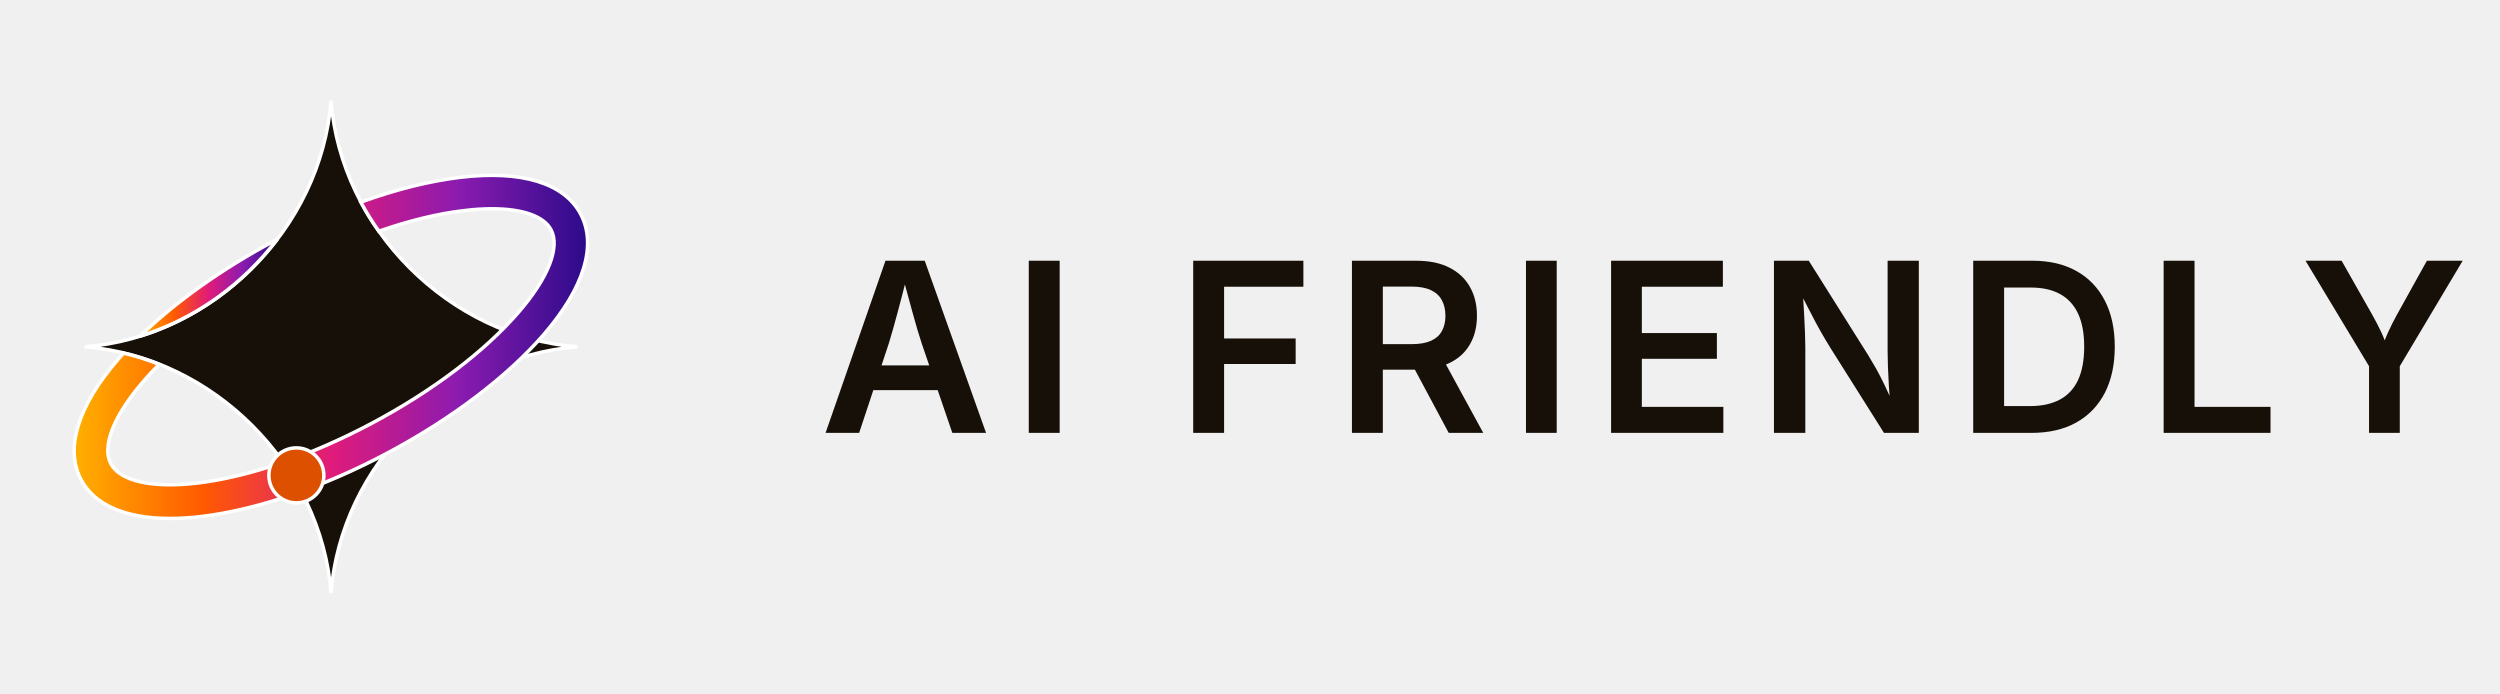
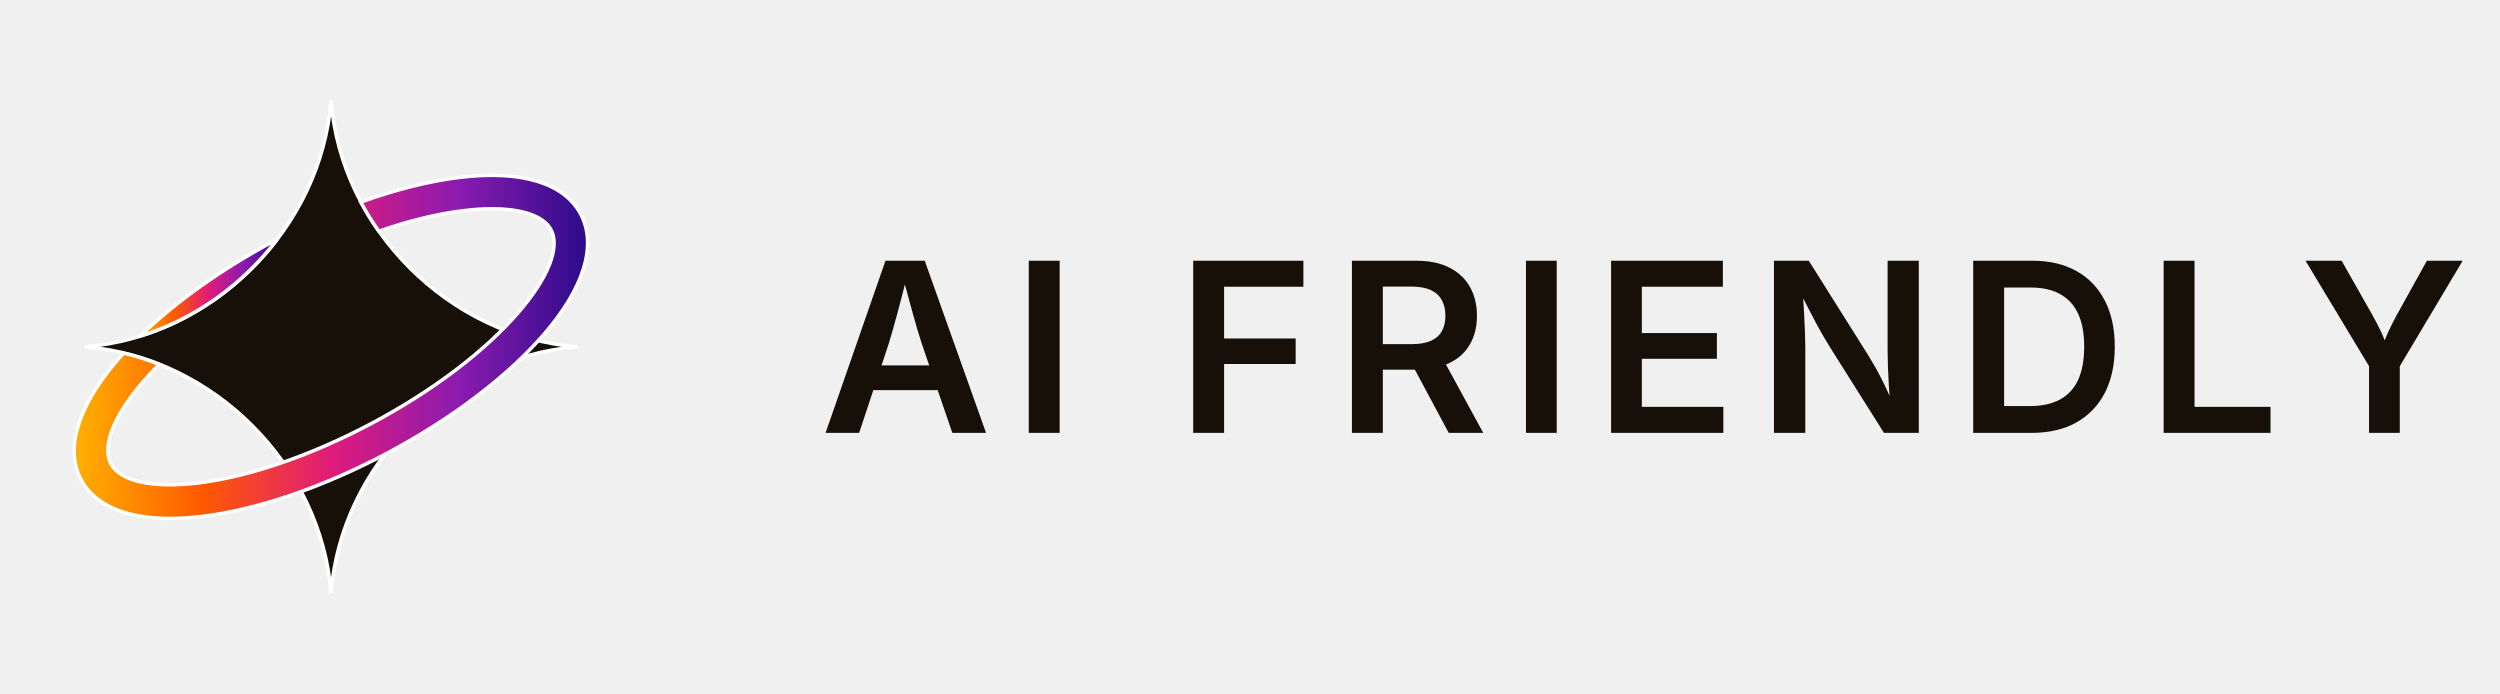
<svg xmlns="http://www.w3.org/2000/svg" width="158.587" height="44" viewBox="0 0 158.587 44" role="img">
  <defs>
    <linearGradient id="spec" x1="10" y1="6" x2="54" y2="58" gradientUnits="userSpaceOnUse">
      <stop offset="0" stop-color="#ffb000" />
      <stop offset=".27" stop-color="#ff6a00" />
      <stop offset=".52" stop-color="#e01b7a" />
      <stop offset=".74" stop-color="#8b1bb0" />
      <stop offset="1" stop-color="#2b0b8a" />
    </linearGradient>
    <linearGradient id="specwide" x1="0" y1="0" x2="1" y2="0">
      <stop offset="0" stop-color="#ffb000" />
      <stop offset=".25" stop-color="#ff5a00" />
      <stop offset=".5" stop-color="#d81b7a" />
      <stop offset=".75" stop-color="#7b1fa2" />
      <stop offset="1" stop-color="#2b0b8a" />
    </linearGradient>
  </defs>
  <g transform="translate(1.00 2.00) scale(0.11111)">
    <defs>
      <linearGradient id="g1m1" gradientUnits="userSpaceOnUse" x1="70.949" y1="146.286" x2="149.285" y2="146.286">
        <stop offset="0" stop-color="#FFB000" />
        <stop offset="0.25" stop-color="#FF5A00" />
        <stop offset="0.5" stop-color="#E01B7A" />
        <stop offset="0.75" stop-color="#8B1BB0" />
        <stop offset="1" stop-color="#2B0B8A" />
      </linearGradient>
      <linearGradient id="g2m1" gradientUnits="userSpaceOnUse" x1="33.495" y1="180" x2="326.505" y2="180">
        <stop offset="0" stop-color="#FFB000" />
        <stop offset="0.25" stop-color="#FF5A00" />
        <stop offset="0.5" stop-color="#E01B7A" />
        <stop offset="0.75" stop-color="#8B1BB0" />
        <stop offset="1" stop-color="#2B0B8A" />
      </linearGradient>
    </defs>
    <path d="M180,39.4c-5.6,73.1-67.5,135-140.6,140.6c73.1,5.6,135,67.5,140.6,140.6c5.6-73.1,67.5-135,140.6-140.6C247.5,174.4,185.6,112.5,180,39.4z" fill="#171008" stroke="#FFFFFF" stroke-width="2" />
    <path d="M149.3,118.6c-0.5,0.3-1,0.5-1.5,0.8c-30,16-56.7,35-76.8,54.5C102.1,164.3,129.6,144.5,149.3,118.6z" fill="url(#g1m1)" stroke="#FFFFFF" stroke-width="2" />
    <path d="M322.5,104.2c-9.4-17.7-33.7-25.1-68.5-21c-17.5,2.1-36.9,6.9-57,14.2c3.1,5.8,6.5,11.3,10.3,16.6c17.3-6,33.9-10.1,49-11.8c5.6-0.7,10.8-1,15.6-1c17.4,0,29.6,4.2,33.7,12c5.3,9.9-1.6,27.5-18.5,47c-19.3,22.4-49.1,45-83.9,63.5c-34.8,18.5-70.2,30.6-99.6,34.1c-25.6,3-44-1.1-49.3-11c-5.3-9.9,1.6-27.5,18.5-47c2.8-3.3,5.9-6.6,9.1-9.8c-6.6-2.6-13.4-4.8-20.3-6.4c-1.1,1.3-2.3,2.5-3.4,3.8c-22.8,26.5-30.3,50.8-20.9,68.5c7.7,14.5,25.4,22.1,50.8,22.1c5.5,0,11.5-0.4,17.7-1.1c31.7-3.8,69.5-16.6,106.3-36.2c36.8-19.6,68.6-43.7,89.5-67.9C324.5,146.2,331.9,121.9,322.5,104.2z" fill="url(#g2m1)" stroke="#FFFFFF" stroke-width="2" />
-     <circle cx="160.2" cy="253.4" r="15.7" fill="#dc5000" stroke="#FFFFFF" stroke-width="2" />
  </g>
  <path d="M52.37 27.46 56.17 16.54H58.66L62.55 27.46H60.41L58.47 21.79Q58.18 20.91 57.88 19.80Q57.57 18.69 57.19 17.27H57.60Q57.24 18.70 56.94 19.82Q56.64 20.94 56.38 21.79L54.50 27.46ZM54.58 24.75V23.18H60.33V24.75Z M67.22 16.54V27.46H65.26V16.54Z M75.69 27.46V16.54H82.68V18.19H77.65V21.47H82.19V23.09H77.65V27.46Z M85.76 27.46V16.54H89.84Q91.10 16.54 91.95 16.98Q92.81 17.42 93.25 18.21Q93.69 18.99 93.69 20.03Q93.69 21.08 93.24 21.85Q92.80 22.62 91.94 23.03Q91.08 23.45 89.81 23.45H86.90V21.83H89.55Q90.30 21.83 90.77 21.62Q91.24 21.41 91.46 21.01Q91.69 20.61 91.69 20.03Q91.69 19.45 91.46 19.04Q91.24 18.62 90.76 18.40Q90.29 18.18 89.54 18.18H87.72V27.46ZM91.90 27.46 89.25 22.51H91.39L94.09 27.46Z M98.75 16.54V27.46H96.80V16.54Z M102.20 27.46V16.54H109.29V18.19H104.15V21.13H108.91V22.76H104.15V25.81H109.32V27.46Z M112.53 27.46V16.54H114.74L118.52 22.55Q118.75 22.93 119.02 23.40Q119.28 23.87 119.56 24.45Q119.85 25.04 120.13 25.75H119.91Q119.86 25.13 119.82 24.48Q119.78 23.83 119.76 23.25Q119.74 22.67 119.74 22.27V16.54H121.72V27.46H119.51L116.10 22.05Q115.78 21.53 115.49 21.02Q115.20 20.51 114.88 19.88Q114.55 19.24 114.08 18.34H114.35Q114.40 19.13 114.44 19.85Q114.48 20.56 114.50 21.13Q114.52 21.69 114.52 22.04V27.46Z M128.86 27.46H126.10V25.76H128.76Q129.91 25.76 130.68 25.34Q131.44 24.93 131.83 24.09Q132.21 23.25 132.21 21.99Q132.21 20.74 131.83 19.91Q131.44 19.07 130.69 18.66Q129.94 18.24 128.82 18.24H126.05V16.54H128.94Q130.56 16.54 131.73 17.20Q132.89 17.85 133.52 19.07Q134.15 20.29 134.15 21.99Q134.15 23.69 133.52 24.92Q132.89 26.14 131.71 26.80Q130.53 27.46 128.86 27.46ZM127.13 16.54V27.46H125.17V16.54Z M137.25 27.46V16.54H139.21V25.81H144.03V27.46Z M150.28 27.46V23.23L146.25 16.54H148.54L150.49 19.98Q150.80 20.53 151.04 21.04Q151.28 21.55 151.53 22.30H151.02Q151.27 21.55 151.51 21.03Q151.75 20.51 152.04 19.98L153.95 16.54H156.22L152.23 23.23V27.46Z" fill="#171008" />
</svg>
